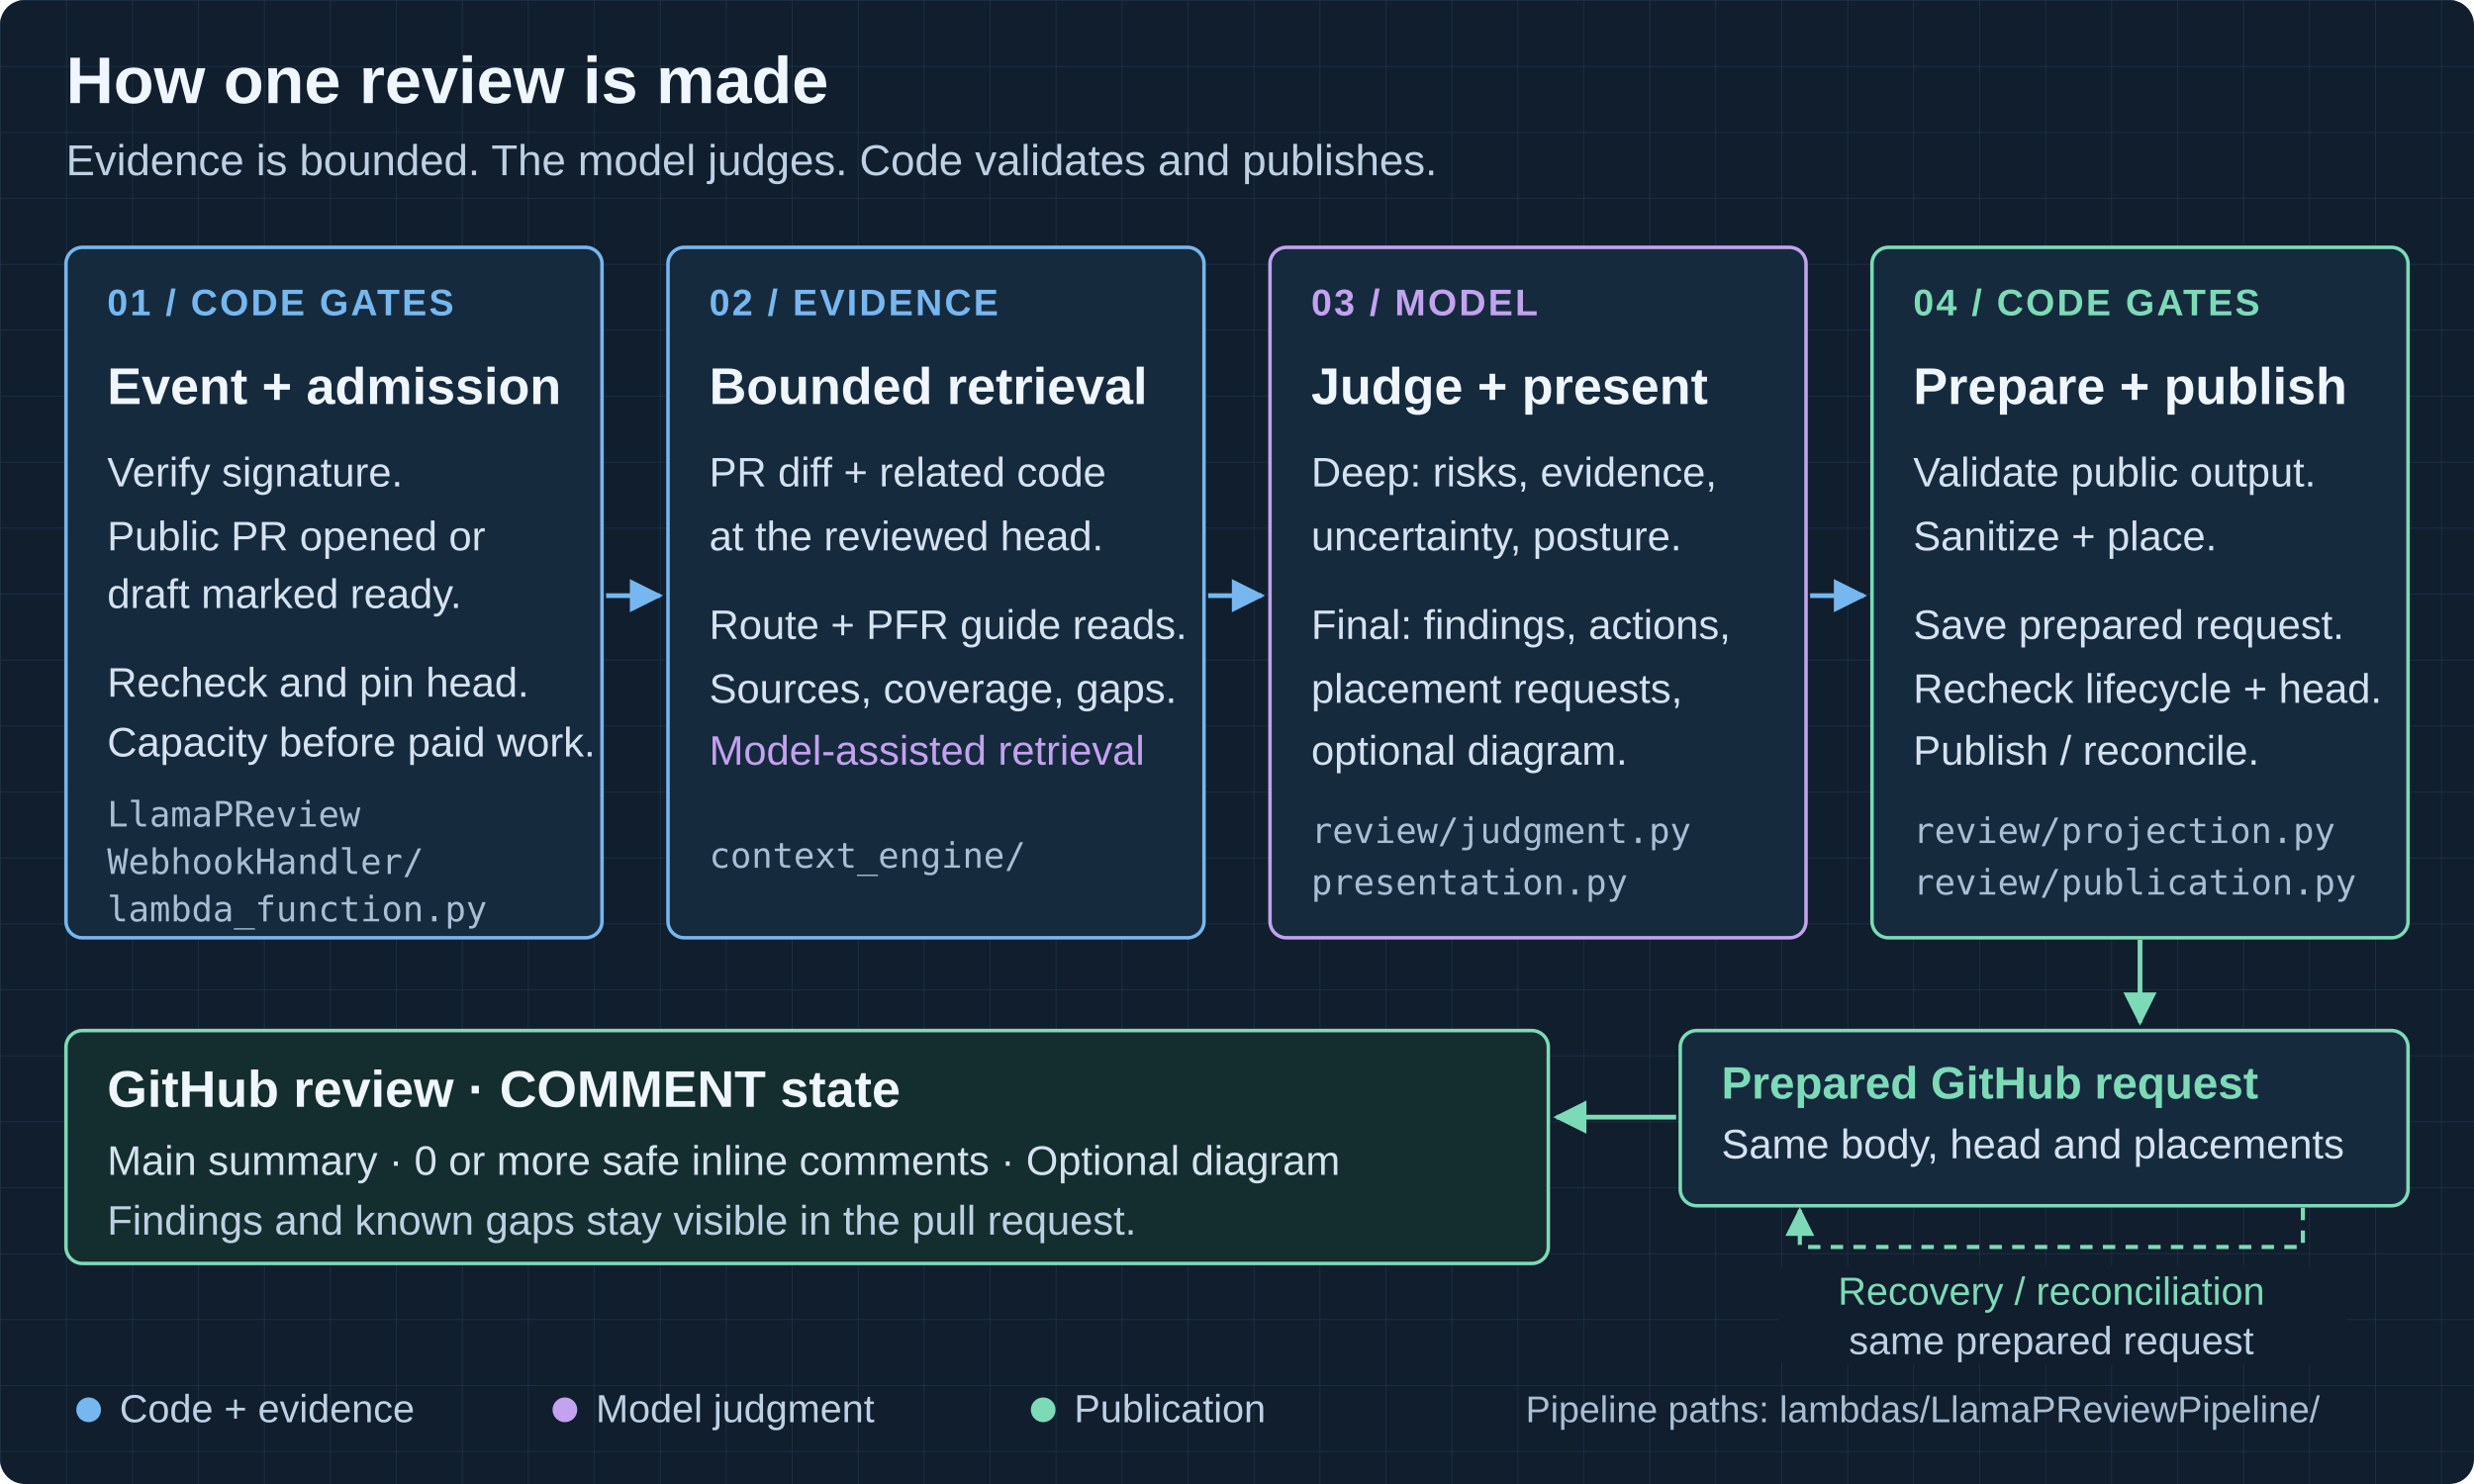
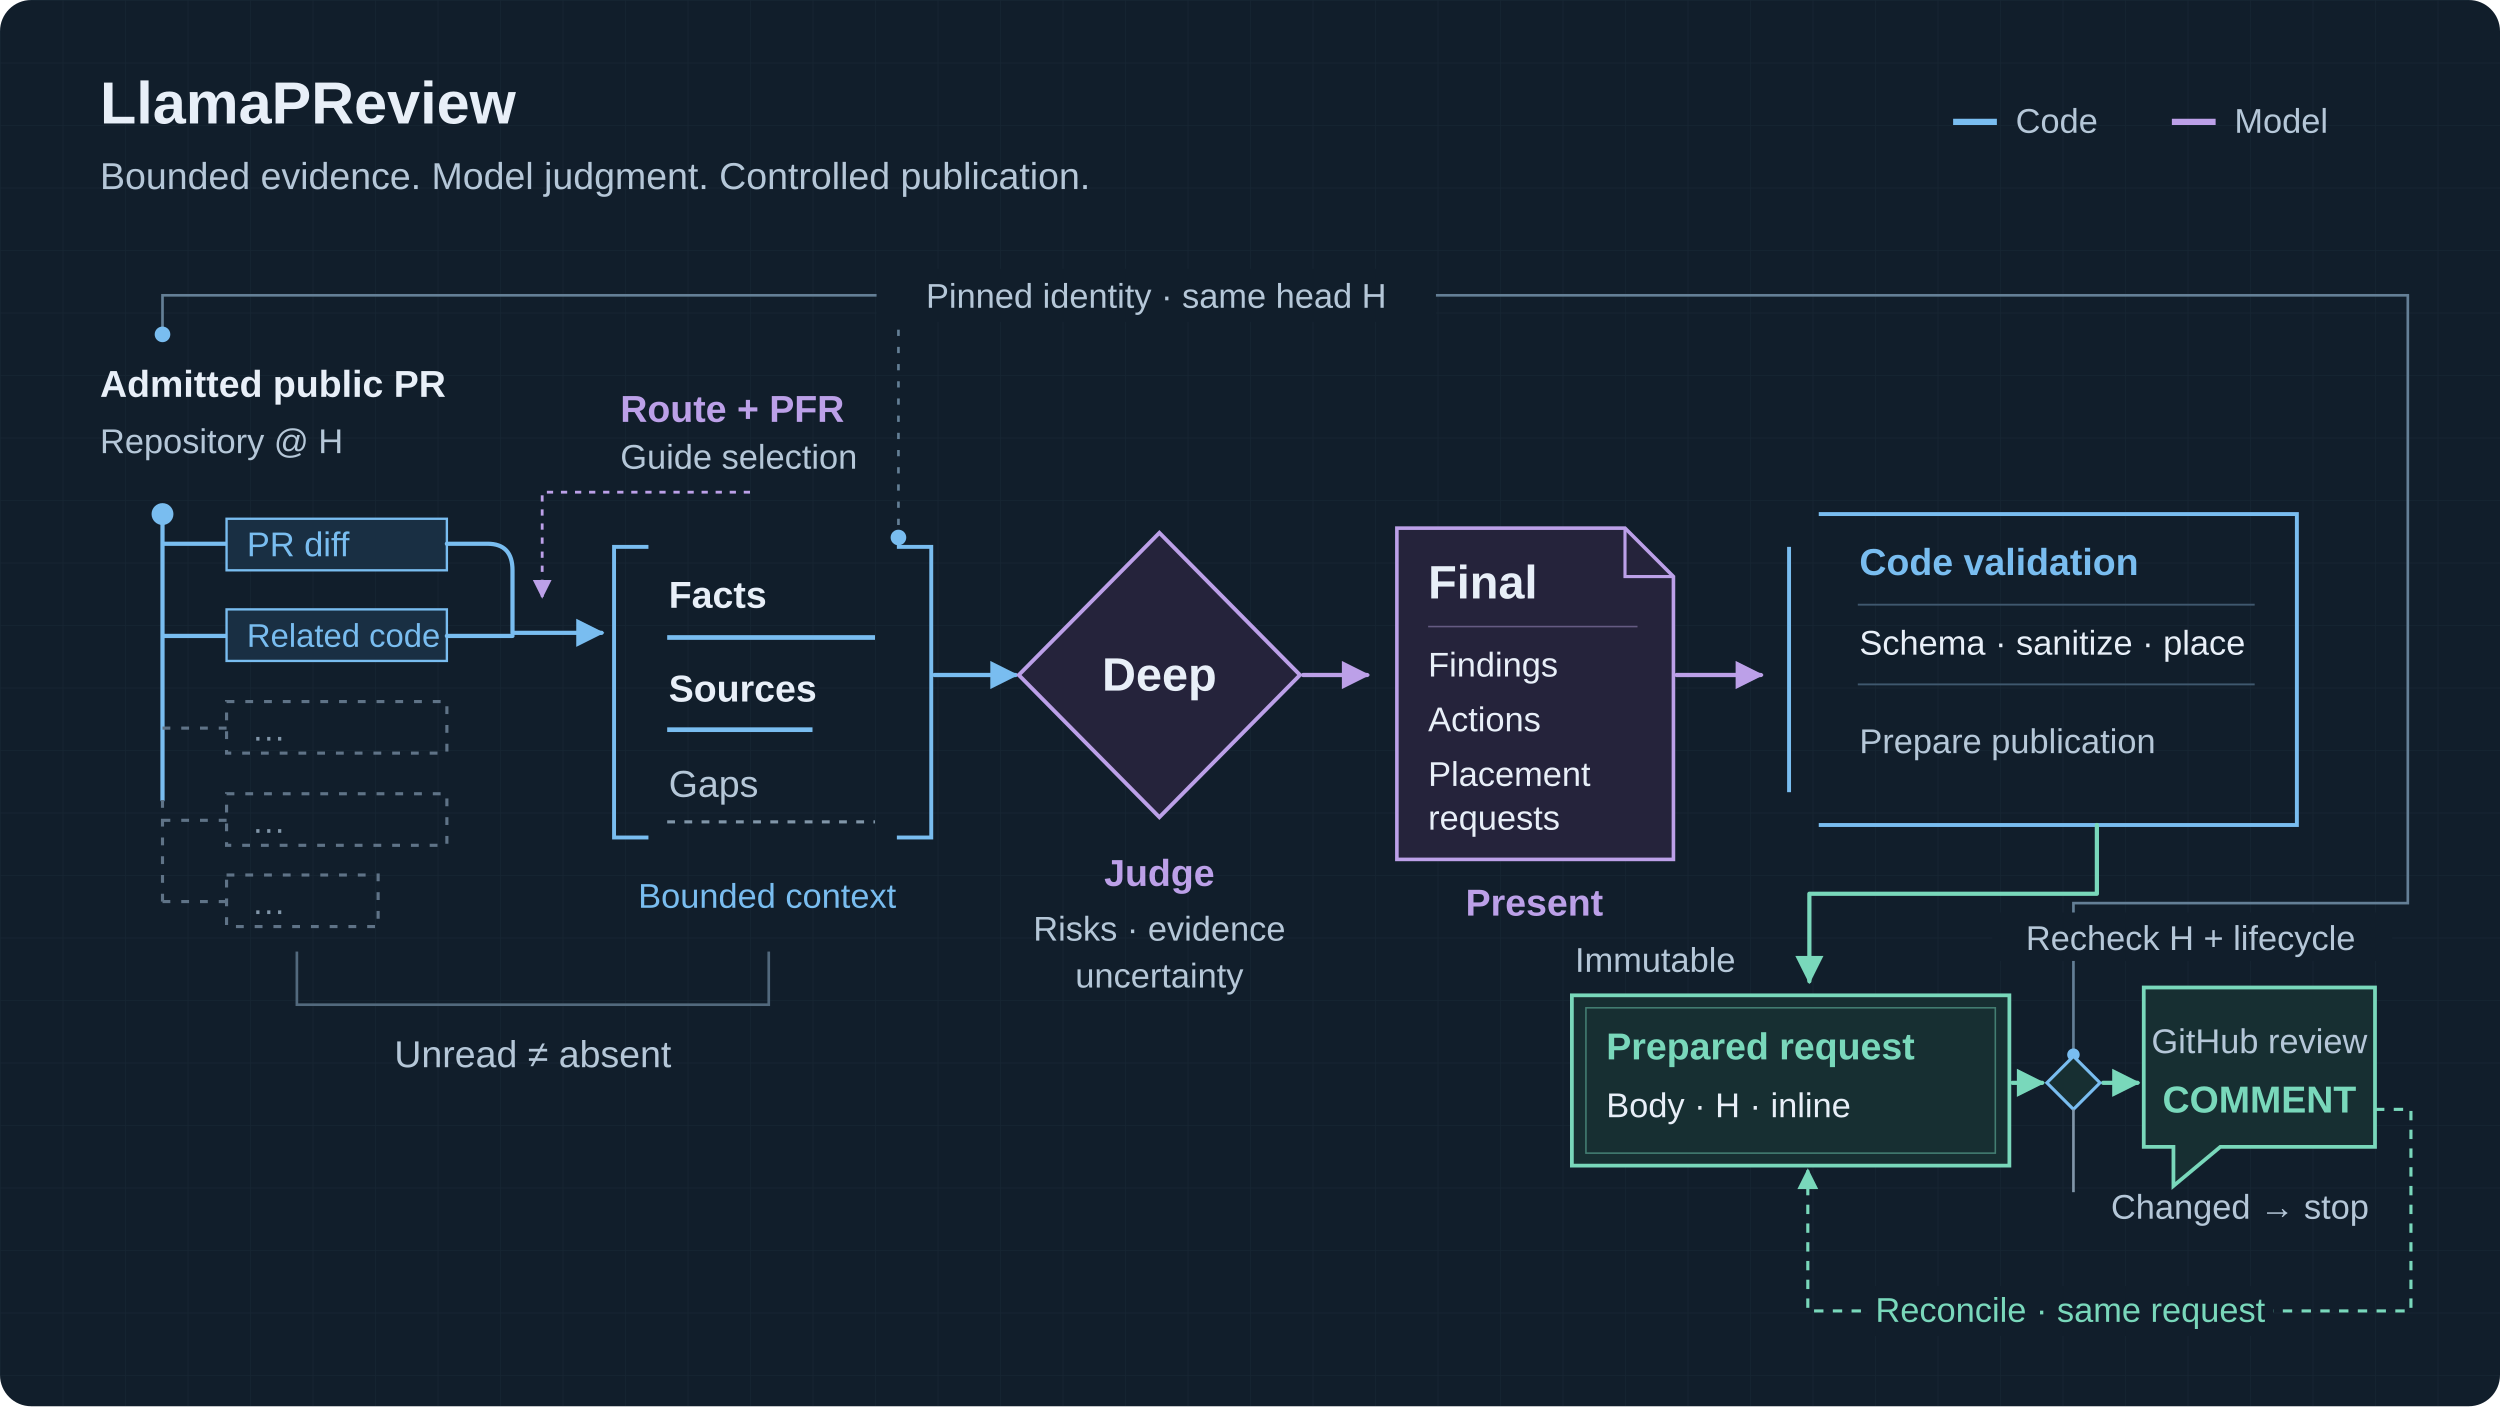
- <svg xmlns="http://www.w3.org/2000/svg" width="1200" height="720" viewBox="0 0 1200 720" role="img" aria-labelledby="title desc">
+ <svg xmlns="http://www.w3.org/2000/svg" width="1600" height="900" viewBox="0 0 1600 900" role="img" aria-labelledby="title desc">
  <defs>
-     <pattern id="grid" width="32" height="32" patternUnits="userSpaceOnUse">
-       <path d="M32 0H0V32" fill="none" stroke="#20344a" stroke-width=".65" />
+     <pattern id="grid" width="40" height="40" patternUnits="userSpaceOnUse">
+       <path d="M40 0H0V40" fill="none" stroke="#8CA6B9" stroke-opacity=".055" stroke-width="1" />
    </pattern>
-     <marker id="arrow" viewBox="0 0 10 10" refX="9" refY="5" markerWidth="7" markerHeight="7" orient="auto">
-       <path d="M0 0 10 5 0 10Z" fill="#76b7ef" />
+     <marker id="blueArrow" viewBox="0 0 12 12" refX="10" refY="6" markerWidth="8" markerHeight="8" orient="auto">
+       <path d="M1 1L11 6L1 11Z" fill="#79BDF0" />
    </marker>
-     <marker id="publish-arrow" viewBox="0 0 10 10" refX="9" refY="5" markerWidth="7" markerHeight="7" orient="auto">
-       <path d="M0 0 10 5 0 10Z" fill="#7cdbb6" />
+     <marker id="purpleArrow" viewBox="0 0 12 12" refX="10" refY="6" markerWidth="8" markerHeight="8" orient="auto">
+       <path d="M1 1L11 6L1 11Z" fill="#BCA0E8" />
    </marker>
+     <marker id="mintArrow" viewBox="0 0 12 12" refX="10" refY="6" markerWidth="8" markerHeight="8" orient="auto">
+       <path d="M1 1L11 6L1 11Z" fill="#79D8BB" />
+     </marker>
+     <style>
+   text{font-family:Arial,Helvetica,sans-serif;fill:#E8EFF8;font-size:24px}
+   .secondary{fill:#B5C7D8}.muted{fill:#8196A9}.small{font-size:22px}.label{font-size:24px;font-weight:600}.section{font-size:21px;font-weight:600;letter-spacing:2px}.blue{fill:#79BDF0}.purple{fill:#BCA0E8}.mint{fill:#79D8BB}
+   .flow{fill:none;stroke-width:2.7;stroke-linecap:round;stroke-linejoin:round}
+   .dim{fill:none;stroke:#5F7387;stroke-width:2;stroke-dasharray:5 7}
+  </style>
  </defs>
-   <rect width="1200" height="720" rx="12" fill="#101e2d" />
-   <rect width="1200" height="720" rx="12" fill="url(#grid)" />
-   <g font-family="-apple-system, BlinkMacSystemFont, Segoe UI, Arial, sans-serif">
-     <text x="32" y="50" font-size="32" font-weight="700" fill="#f0f6fd">How one review is made</text>
-     <text x="32" y="85" font-size="21" fill="#bed0e3">Evidence is bounded. The model judges. Code validates and publishes.</text>
-     <g fill="#162a3e" stroke-width="1.7">
-       <rect x="32" y="120" width="260" height="335" rx="8" stroke="#76b7ef" />
-       <rect x="324" y="120" width="260" height="335" rx="8" stroke="#76b7ef" />
-       <rect x="616" y="120" width="260" height="335" rx="8" stroke="#c3a2ef" />
-       <rect x="908" y="120" width="260" height="335" rx="8" stroke="#7cdbb6" />
-     </g>
-     <g font-size="18" font-weight="700" letter-spacing="1.1">
-       <text x="52" y="153" fill="#76b7ef">01 / CODE GATES</text>
-       <text x="344" y="153" fill="#76b7ef">02 / EVIDENCE</text>
-       <text x="636" y="153" fill="#c3a2ef">03 / MODEL</text>
-       <text x="928" y="153" fill="#7cdbb6">04 / CODE GATES</text>
-     </g>
-     <g font-size="25" font-weight="700" fill="#f0f6fd">
-       <text x="52" y="196">Event + admission</text>
-       <text x="344" y="196">Bounded retrieval</text>
-       <text x="636" y="196">Judge + present</text>
-       <text x="928" y="196">Prepare + publish</text>
-     </g>
-     <g fill="#d5e2ef" font-size="20">
-       <text x="52" y="236">Verify signature.</text>
-       <text x="52" y="267">Public PR opened or</text>
-       <text x="52" y="295">draft marked ready.</text>
-       <text x="52" y="338">Recheck and pin head.</text>
-       <text x="52" y="367">Capacity before paid work.</text>
-       <text x="344" y="236">PR diff + related code</text>
-       <text x="344" y="267">at the reviewed head.</text>
-       <text x="344" y="310">Route + PFR guide reads.</text>
-       <text x="344" y="341">Sources, coverage, gaps.</text>
-       <text x="344" y="371" fill="#c3a2ef">Model-assisted retrieval</text>
-       <text x="636" y="236">Deep: risks, evidence,</text>
-       <text x="636" y="267">uncertainty, posture.</text>
-       <text x="636" y="310">Final: findings, actions,</text>
-       <text x="636" y="341">placement requests,</text>
-       <text x="636" y="371">optional diagram.</text>
-       <text x="928" y="236">Validate public output.</text>
-       <text x="928" y="267">Sanitize + place.</text>
-       <text x="928" y="310">Save prepared request.</text>
-       <text x="928" y="341">Recheck lifecycle + head.</text>
-       <text x="928" y="371">Publish / reconcile.</text>
-     </g>
-     <g fill="#a9bed3" font-size="17" font-family="SFMono-Regular, Consolas, monospace">
-       <text x="52" y="401">LlamaPReview</text>
-       <text x="52" y="424">WebhookHandler/</text>
-       <text x="52" y="447">lambda_function.py</text>
-       <text x="344" y="421">context_engine/</text>
-       <text x="636" y="409">review/judgment.py</text>
-       <text x="636" y="434">presentation.py</text>
-       <text x="928" y="409">review/projection.py</text>
-       <text x="928" y="434">review/publication.py</text>
-     </g>
-     <g fill="none" stroke="#76b7ef" stroke-width="2.3" marker-end="url(#arrow)">
-       <path d="M294 289H320" />
-       <path d="M586 289H612" />
-       <path d="M878 289H904" />
-     </g>
-     <path d="M1038 456V496" fill="none" stroke="#7cdbb6" stroke-width="2.3" marker-end="url(#publish-arrow)" />
-     <rect x="815" y="500" width="353" height="85" rx="8" fill="#162a3e" stroke="#7cdbb6" stroke-width="1.7" />
-     <text x="835" y="533" fill="#7cdbb6" font-size="22" font-weight="700">Prepared GitHub request</text>
-     <text x="835" y="562" fill="#d5e2ef" font-size="20">Same body, head and placements</text>
-     <path d="M813 542H755" fill="none" stroke="#7cdbb6" stroke-width="2.3" marker-end="url(#publish-arrow)" />
-     <rect x="32" y="500" width="719" height="113" rx="8" fill="#142d2e" stroke="#7cdbb6" stroke-width="1.7" />
-     <text x="52" y="537" fill="#f0f6fd" font-size="25" font-weight="700">GitHub review · COMMENT state</text>
-     <text x="52" y="570" fill="#d5e2ef" font-size="20">Main summary · 0 or more safe inline comments · Optional diagram</text>
-     <text x="52" y="599" fill="#bed0e3" font-size="20">Findings and known gaps stay visible in the pull request.</text>
-     <path d="M1117 586V605H873V587" fill="none" stroke="#7cdbb6" stroke-width="2" stroke-dasharray="6 5" marker-end="url(#publish-arrow)" />
-     <rect x="863" y="614" width="275" height="48" rx="4" fill="#101e2d" />
-     <text x="995" y="633" fill="#7cdbb6" font-size="19" text-anchor="middle">Recovery / reconciliation</text>
-     <text x="995" y="657" fill="#bed0e3" font-size="19" text-anchor="middle">same prepared request</text>
-     <g font-size="19" fill="#bed0e3">
-       <circle cx="43" cy="684" r="6" fill="#76b7ef" />
-       <text x="58" y="690">Code + evidence</text>
-       <circle cx="274" cy="684" r="6" fill="#c3a2ef" />
-       <text x="289" y="690">Model judgment</text>
-       <circle cx="506" cy="684" r="6" fill="#7cdbb6" />
-       <text x="521" y="690">Publication</text>
-     </g>
-     <text x="740" y="690" fill="#a9bed3" font-size="18">Pipeline paths: lambdas/LlamaPReviewPipeline/</text>
-   </g>
+   <rect width="1600" height="900" rx="20" fill="#111E2B" />
+   <rect width="1600" height="900" rx="20" fill="url(#grid)" />
+   <text x="64" y="79" style="font-size:38px;font-weight:700">LlamaPReview</text>
+   <text x="64" y="121" class="secondary">Bounded evidence. Model judgment. Controlled publication.</text>
+   <path d="M1250 78h28" stroke="#79BDF0" stroke-width="4" />
+   <text x="1290" y="85" class="small secondary">Code</text>
+   <path d="M1390 78h28" stroke="#BCA0E8" stroke-width="4" />
+   <text x="1430" y="85" class="small secondary">Model</text>
+   <path d="M104 214V189H1541V578H1327V675" fill="none" stroke="#647F96" stroke-width="1.7" />
+   <path d="M575 189V344" fill="none" stroke="#647F96" stroke-width="1.7" stroke-dasharray="4 7" />
+   <rect x="561" y="172" width="358" height="34" fill="#111E2B" />
+   <text x="740" y="197" text-anchor="middle" class="small secondary">Pinned identity · same head H</text>
+   <circle cx="104" cy="214" r="5" fill="#79BDF0" />
+   <circle cx="575" cy="344" r="5" fill="#79BDF0" />
+   <circle cx="1327" cy="675" r="4" fill="#79BDF0" />
+   <text x="64" y="254" class="label">Admitted public PR</text>
+   <text x="64" y="290" class="secondary small">Repository @ H</text>
+   <path d="M104 329V512M104 348H145M104 407H145" class="flow" stroke="#79BDF0" />
+   <path d="M104 512V577M104 466H145M104 525H145M104 577H145" class="dim" />
+   <circle cx="104" cy="329" r="7" fill="#79BDF0" />
+   <path d="M145 332h141v33H145zM145 390h141v33H145z" fill="#192F43" stroke="#79BDF0" stroke-width="1.5" />
+   <text x="158" y="356" class="small blue">PR diff</text>
+   <text x="158" y="414" style="font-size:21px" class="blue">Related code</text>
+   <path d="M145 449h141v33H145zM145 508h141v33H145zM145 560h97v33H145z" class="dim" />
+   <text x="161" y="474" class="small muted">…</text>
+   <text x="161" y="533" class="small muted">…</text>
+   <text x="161" y="585" class="small muted">…</text>
+   <path d="M286 348H312Q328 348 328 365V405M286 407H328M328 405H385" class="flow" stroke="#79BDF0" marker-end="url(#blueArrow)" />
+   <text x="397" y="270" class="purple label">Route + PFR</text>
+   <text x="397" y="300" class="small secondary">Guide selection</text>
+   <path d="M480 315H347V382" fill="none" stroke="#BCA0E8" stroke-width="1.8" stroke-dasharray="4 5" marker-end="url(#purpleArrow)" />
+   <path d="M415 350h-22v186h22M574 350h22v186h-22" fill="none" stroke="#79BDF0" stroke-width="2.5" />
+   <text x="428" y="389" class="label">Facts</text>
+   <path d="M427 408H560" stroke="#79BDF0" stroke-width="3" />
+   <text x="428" y="449" class="label">Sources</text>
+   <path d="M427 467H520" stroke="#79BDF0" stroke-width="3" />
+   <text x="428" y="510" class="secondary">Gaps</text>
+   <path d="M427 526H560" stroke="#8196A9" stroke-width="2" stroke-dasharray="5 6" />
+   <text x="491" y="581" text-anchor="middle" class="blue small">Bounded context</text>
+   <path d="M190 609V643H492V609" fill="none" stroke="#52697D" stroke-width="1.7" />
+   <text x="341" y="683" text-anchor="middle" class="secondary">Unread ≠ absent</text>
+   <path d="M598 432H650" class="flow" stroke="#79BDF0" marker-end="url(#blueArrow)" />
+   <path d="M742 341L832 432L742 523L652 432Z" fill="#25233B" stroke="#BCA0E8" stroke-width="2.5" />
+   <text x="742" y="442" text-anchor="middle" style="font-size:30px;font-weight:600">Deep</text>
+   <text x="742" y="567" text-anchor="middle" class="purple label">Judge</text>
+   <text x="742" y="602" text-anchor="middle" class="secondary small">Risks · evidence</text>
+   <text x="742" y="632" text-anchor="middle" class="secondary small">uncertainty</text>
+   <path d="M834 432H875" class="flow" stroke="#BCA0E8" marker-end="url(#purpleArrow)" />
+   <path d="M894 338H1040L1071 369V550H894Z" fill="#25233B" stroke="#BCA0E8" stroke-width="2.3" />
+   <path d="M1040 338V369H1071" fill="none" stroke="#BCA0E8" stroke-width="2" />
+   <text x="914" y="383" style="font-size:30px;font-weight:600">Final</text>
+   <path d="M914 401H1048" stroke="#655B82" stroke-width="1" />
+   <text x="914" y="433" class="small">Findings</text>
+   <text x="914" y="468" class="small">Actions</text>
+   <text x="914" y="503" class="small">Placement</text>
+   <text x="914" y="531" class="small">requests</text>
+   <text x="982" y="586" text-anchor="middle" class="purple label">Present</text>
+   <path d="M1073 432H1127" class="flow" stroke="#BCA0E8" marker-end="url(#purpleArrow)" />
+   <path d="M1164 329H1470V528H1164M1145 350V507" fill="none" stroke="#79BDF0" stroke-width="2.5" />
+   <text x="1190" y="368" class="blue label">Code validation</text>
+   <path d="M1189 387H1443M1189 438H1443" stroke="#3F586E" stroke-width="1.2" />
+   <text x="1190" y="419" class="small">Schema · sanitize · place</text>
+   <text x="1190" y="482" class="small secondary">Prepare publication</text>
+   <path d="M1342 528V572H1158V628" class="flow" stroke="#79D8BB" marker-end="url(#mintArrow)" />
+   <path d="M1006 637h280v109h-280z" fill="#172F32" stroke="#79D8BB" stroke-width="2.4" />
+   <path d="M1015 645h262v93h-262z" fill="none" stroke="#437E72" stroke-width="1" />
+   <text x="1028" y="678" class="mint label">Prepared request</text>
+   <text x="1028" y="715" class="small">Body · H · inline</text>
+   <text x="1008" y="622" class="small secondary">Immutable</text>
+   <path d="M1288 693H1307" class="flow" stroke="#79D8BB" marker-end="url(#mintArrow)" />
+   <path d="M1346 693H1368" class="flow" stroke="#79D8BB" marker-end="url(#mintArrow)" />
+   <path d="M1327 676L1344 693L1327 710L1310 693Z" fill="#172F32" stroke="#79BDF0" stroke-width="2" />
+   <rect x="1275" y="584" width="256" height="31" fill="#111E2B" />
+   <text x="1402" y="608" text-anchor="middle" class="small secondary">Recheck H + lifecycle</text>
+   <path d="M1327 710V763" fill="none" stroke="#8196A9" stroke-width="1.7" />
+   <text x="1351" y="780" class="small secondary">Changed → stop</text>
+   <path d="M1372 632H1520V734H1421L1391 759V734H1372Z" fill="#172F32" stroke="#79D8BB" stroke-width="2.4" />
+   <text x="1446" y="674" text-anchor="middle" class="small secondary">GitHub review</text>
+   <text x="1446" y="712" text-anchor="middle" class="mint label">COMMENT</text>
+   <path d="M1520 710H1543V839H1157V749" fill="none" stroke="#79D8BB" stroke-width="2" stroke-dasharray="6 6" marker-end="url(#mintArrow)" />
+   <rect x="1195" y="823" width="260" height="32" fill="#111E2B" />
+   <text x="1325" y="846" text-anchor="middle" class="small mint">Reconcile · same request</text>
</svg>
